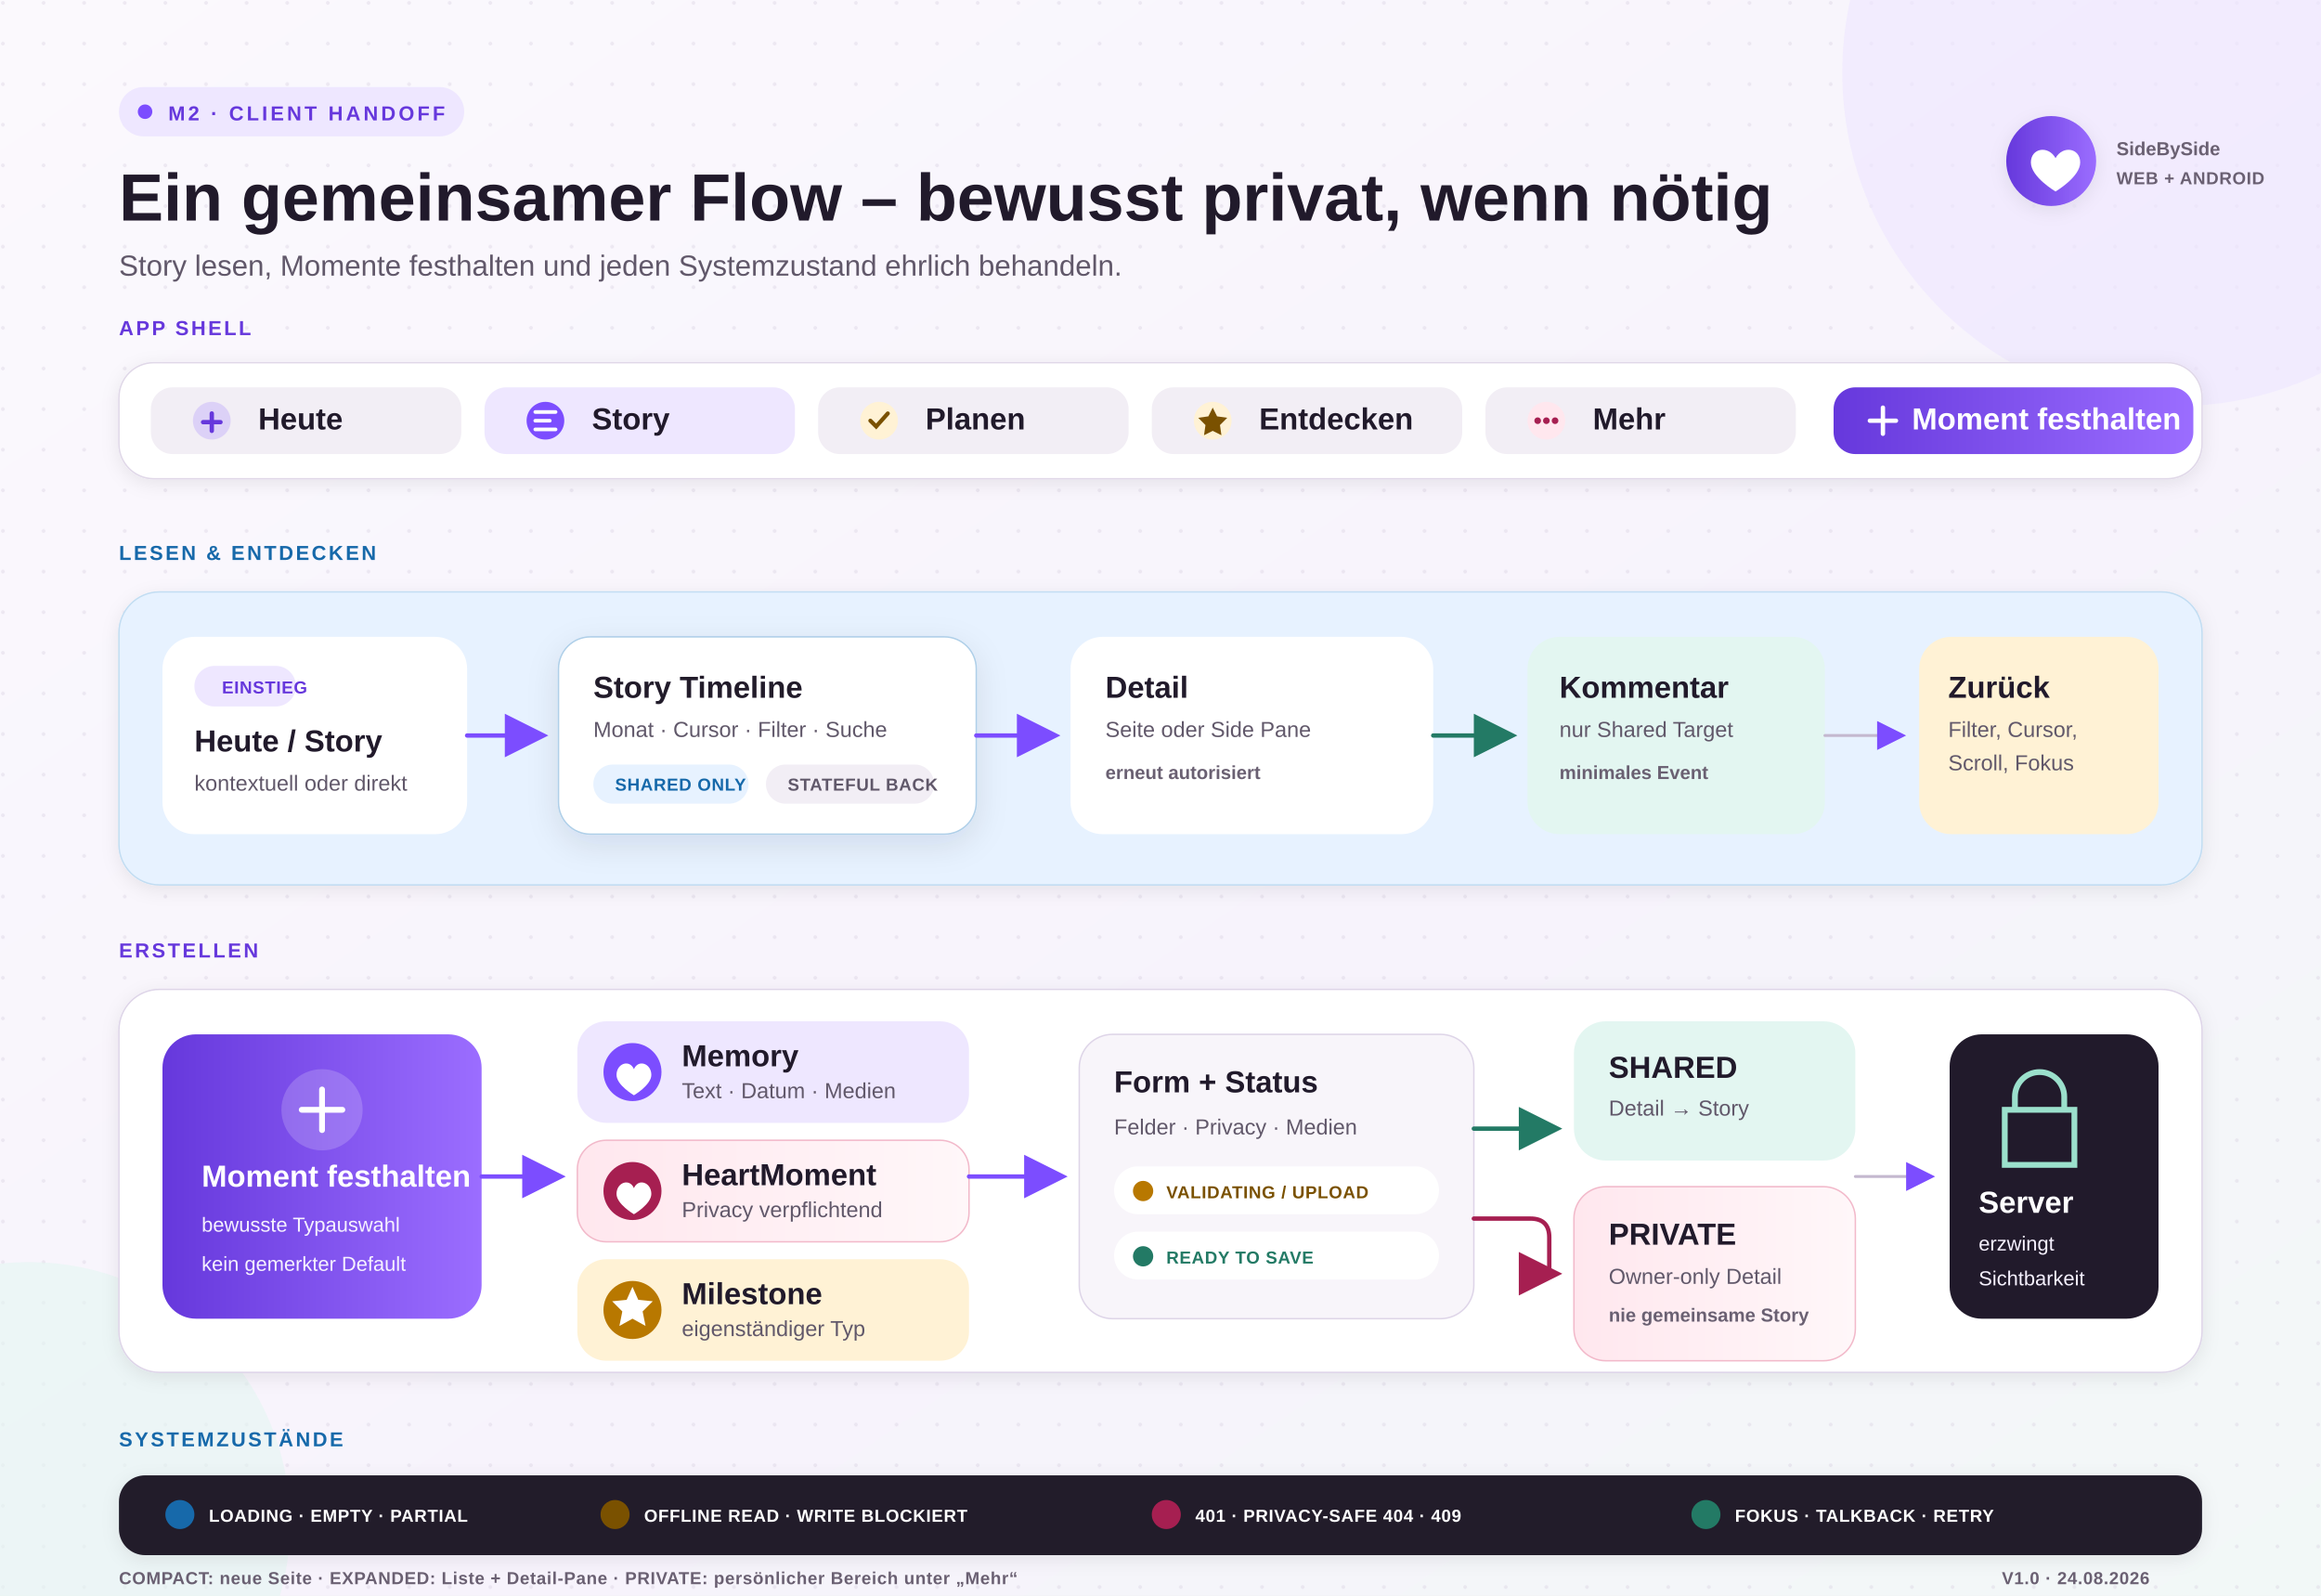
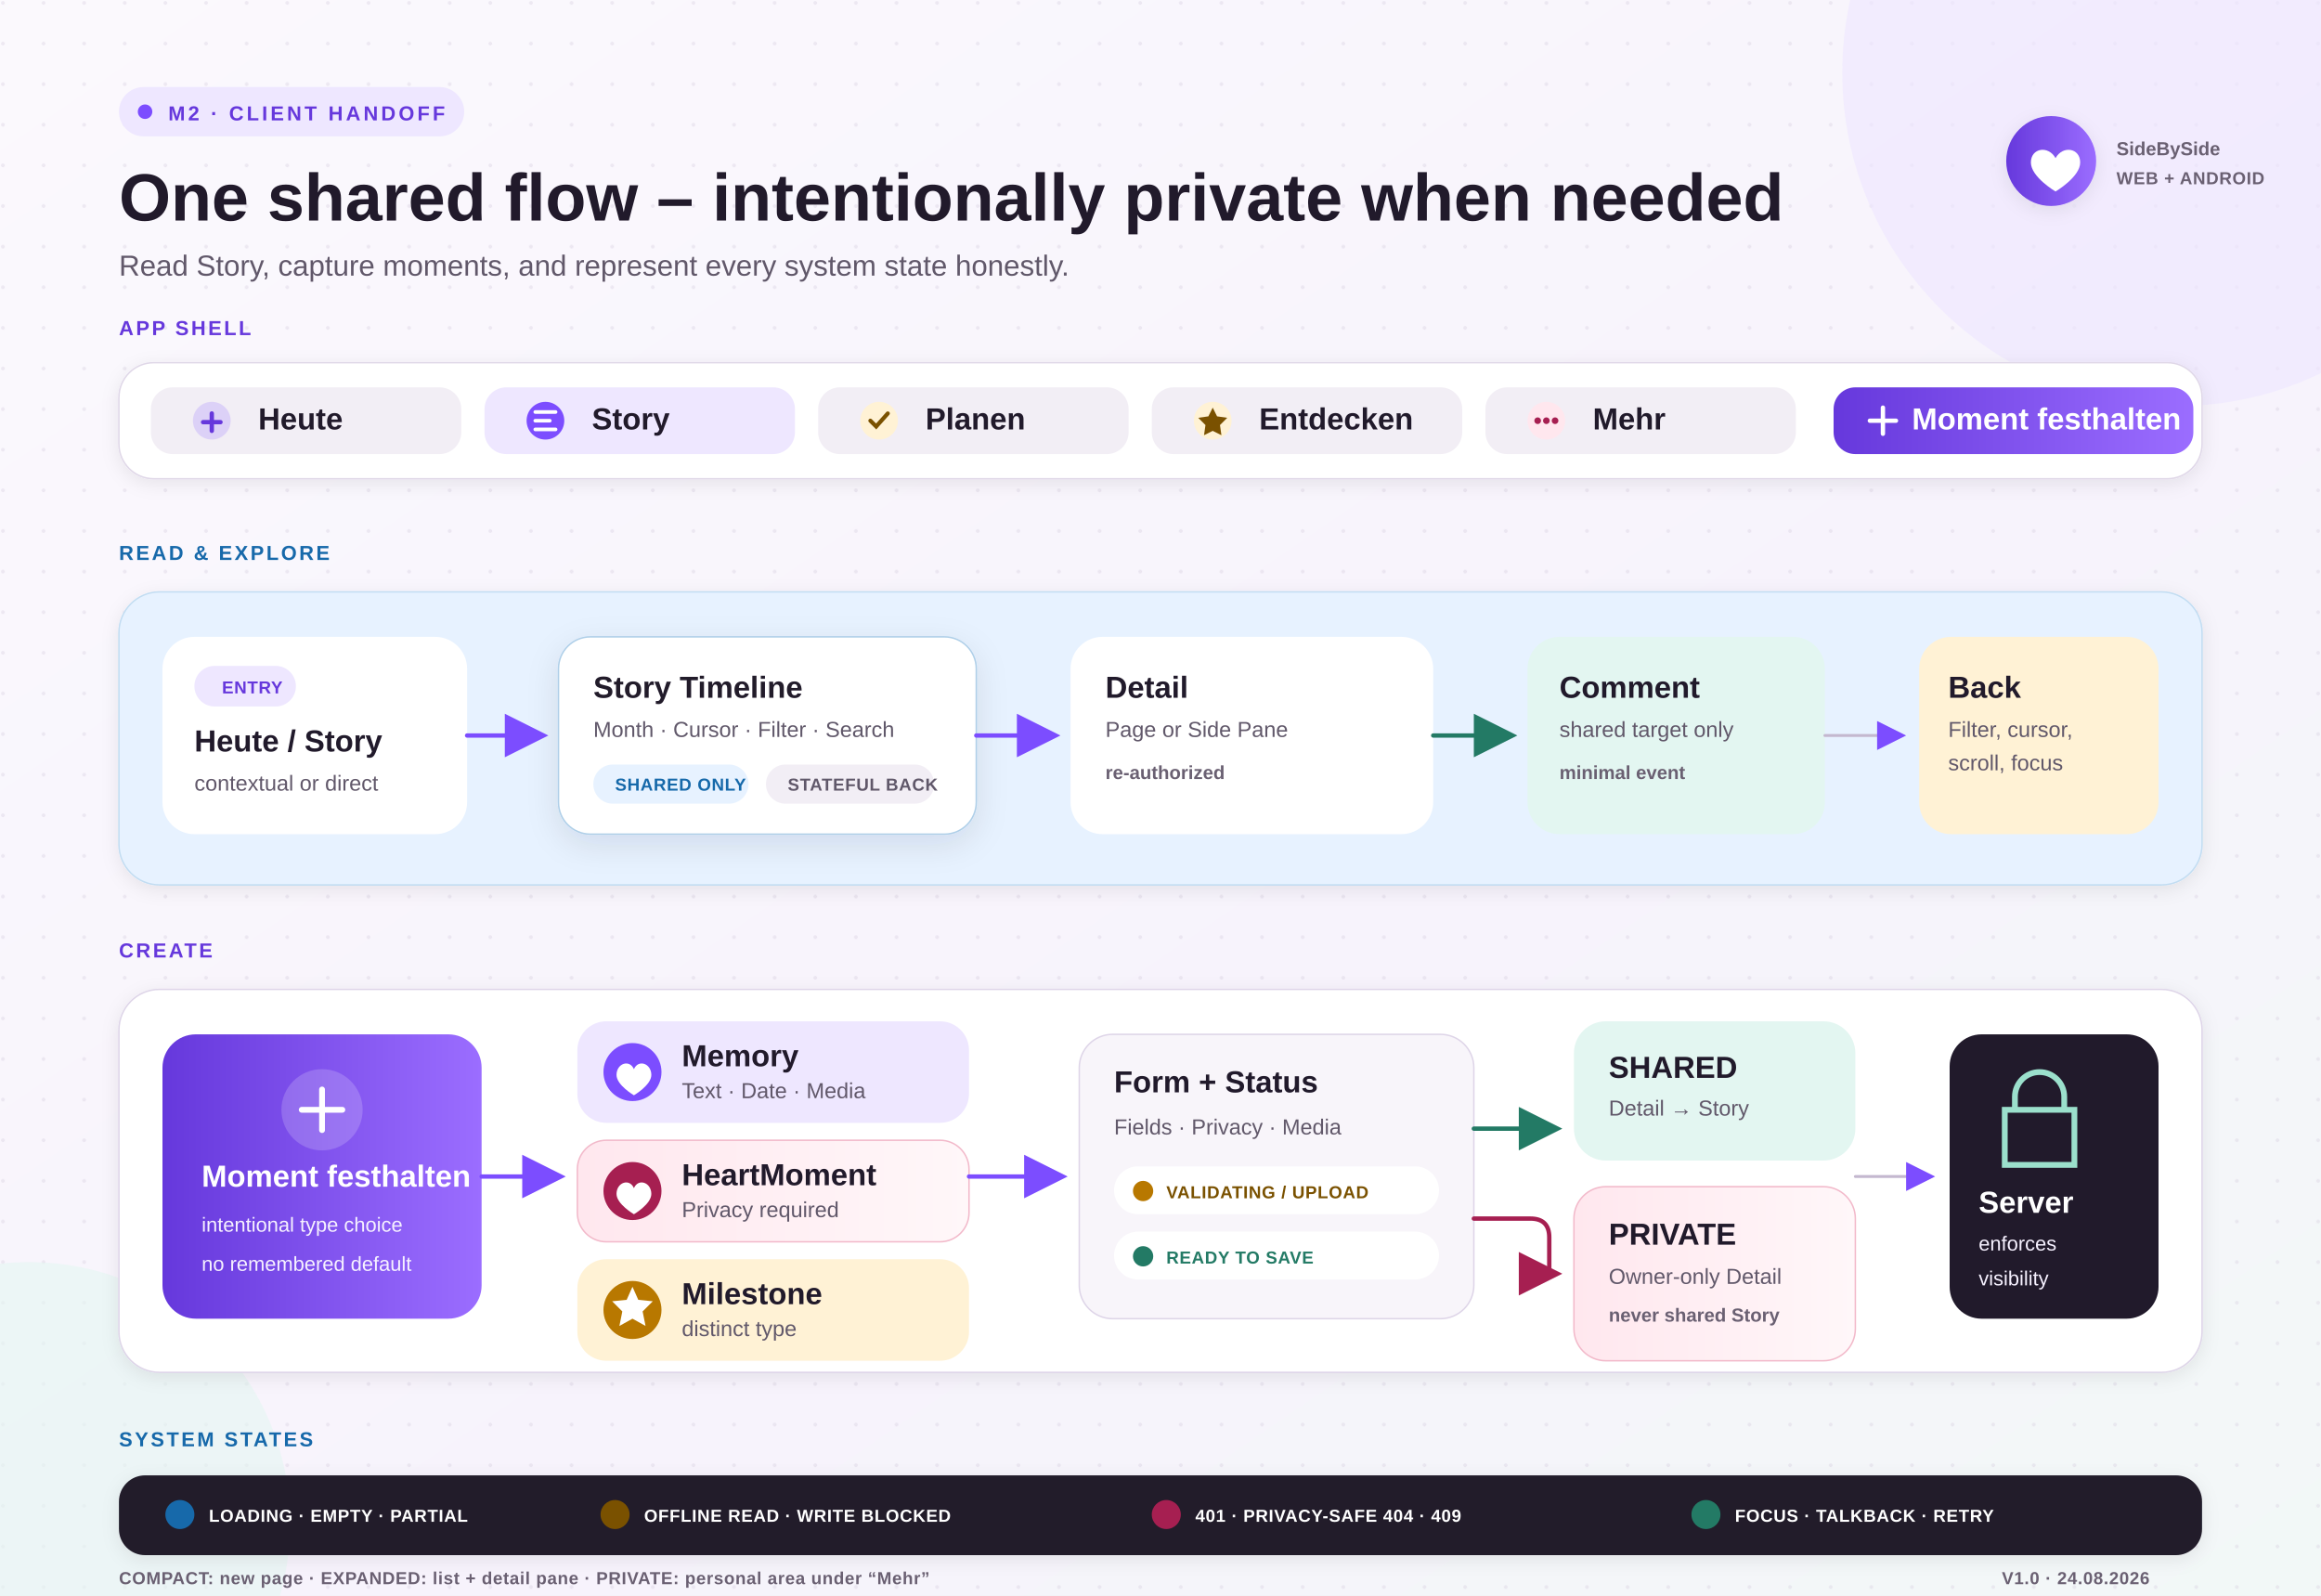
<svg xmlns="http://www.w3.org/2000/svg" width="1600" height="1100" viewBox="0 0 1600 1100" role="img" aria-labelledby="title desc">
  <defs>
    <linearGradient id="bg" x1="0" y1="0" x2="1" y2="1">
      <stop offset="0" stop-color="#FBF9FD" />
      <stop offset="0.6" stop-color="#F7F3FC" />
      <stop offset="1" stop-color="#F2F8F7" />
    </linearGradient>
    <linearGradient id="brand" x1="0" y1="0" x2="1" y2="0">
      <stop offset="0" stop-color="#6638DC" />
      <stop offset="1" stop-color="#9B6DFF" />
    </linearGradient>
    <linearGradient id="privateBg" x1="0" y1="0" x2="1" y2="0">
      <stop offset="0" stop-color="#FFE7EE" />
      <stop offset="1" stop-color="#FFF7F9" />
    </linearGradient>
    <pattern id="dots" width="28" height="28" patternUnits="userSpaceOnUse">
      <circle cx="2" cy="2" r="1.3" fill="#D7CFE0" opacity="0.38" />
    </pattern>
    <filter id="shadow" x="-20%" y="-20%" width="140%" height="160%">
      <feDropShadow dx="0" dy="7" stdDeviation="11" flood-color="#211A2B" flood-opacity="0.10" />
    </filter>
    <filter id="soft" x="-20%" y="-20%" width="140%" height="150%">
      <feDropShadow dx="0" dy="3" stdDeviation="6" flood-color="#211A2B" flood-opacity="0.08" />
    </filter>
    <marker id="arrowPurple" markerWidth="10" markerHeight="10" refX="8" refY="5" orient="auto">
      <path d="M0 0 L10 5 L0 10Z" fill="#7C4DFF" />
    </marker>
    <marker id="arrowGreen" markerWidth="10" markerHeight="10" refX="8" refY="5" orient="auto">
      <path d="M0 0 L10 5 L0 10Z" fill="#237A65" />
    </marker>
    <marker id="arrowPink" markerWidth="10" markerHeight="10" refX="8" refY="5" orient="auto">
      <path d="M0 0 L10 5 L0 10Z" fill="#A61F51" />
    </marker>
    <style>
      .h1{font:700 46px 'Segoe UI',Arial,sans-serif;fill:#211A2B}.sub{font:400 20px 'Segoe UI',Arial,sans-serif;fill:#61586A}
      .eyebrow{font:700 14px 'Segoe UI',Arial,sans-serif;letter-spacing:2px}.section{font:700 14px 'Segoe UI',Arial,sans-serif;letter-spacing:1.6px}
      .title{font:700 21px 'Segoe UI',Arial,sans-serif;fill:#211A2B}.body{font:400 15px 'Segoe UI',Arial,sans-serif;fill:#61586A}
      .small{font:600 13px 'Segoe UI',Arial,sans-serif;fill:#6A6072}.micro{font:700 12px 'Segoe UI',Arial,sans-serif;letter-spacing:.4px}
      .whiteTitle{font:700 21px 'Segoe UI',Arial,sans-serif;fill:#FFF}.whiteBody{font:500 14px 'Segoe UI',Arial,sans-serif;fill:#F6F1FF}
      .pLine{fill:none;stroke:#7C4DFF;stroke-width:3;stroke-linecap:round;stroke-linejoin:round}.gLine{fill:none;stroke:#237A65;stroke-width:3;stroke-linecap:round;stroke-linejoin:round}.rLine{fill:none;stroke:#A61F51;stroke-width:3;stroke-linecap:round;stroke-linejoin:round}.nLine{fill:none;stroke:#C4B8CF;stroke-width:2;stroke-linecap:round;stroke-linejoin:round}
    </style>
  </defs>
  <rect width="1600" height="1100" fill="url(#bg)" />
  <rect width="1600" height="1100" fill="url(#dots)" />
  <circle cx="1500" cy="50" r="230" fill="#EEE7FF" opacity="0.65" />
  <circle cx="20" cy="1050" r="180" fill="#E3F6F1" opacity="0.58" />
  <g transform="translate(82 60)">
    <rect width="238" height="34" rx="17" fill="#EEE7FF" />
    <circle cx="18" cy="17" r="5" fill="#7C4DFF" />
    <text x="34" y="23" class="eyebrow" fill="#6638DC">M2 · CLIENT HANDOFF</text>
-     <text x="0" y="92" class="h1">Ein gemeinsamer Flow – bewusst privat, wenn nötig</text>
-     <text x="0" y="130" class="sub">Story lesen, Momente festhalten und jeden Systemzustand ehrlich behandeln.</text>
+     <text x="0" y="92" class="h1">One shared flow – intentionally private when needed</text>
+     <text x="0" y="130" class="sub">Read Story, capture moments, and represent every system state honestly.</text>
  </g>
  <g transform="translate(1383 80)">
    <circle cx="31" cy="31" r="31" fill="url(#brand)" filter="url(#soft)" />
    <path d="M17 32 C17 22 29 20 34 29 C39 20 51 22 51 32 C51 42 34 52 34 52 C34 52 17 42 17 32Z" fill="#FFF" />
    <text x="76" y="27" class="small" fill="#211A2B">SideBySide</text>
    <text x="76" y="47" class="micro" fill="#6A6072">WEB + ANDROID</text>
  </g>
  <text x="82" y="231" class="section" fill="#6638DC">APP SHELL</text>
  <g filter="url(#soft)">
    <rect x="82" y="250" width="1436" height="80" rx="24" fill="#FFFFFF" stroke="#E0D8E8" />
  </g>
  <g transform="translate(104 267)">
    <g>
      <rect width="214" height="46" rx="15" fill="#F2EEF5" />
      <text x="74" y="29" class="title" font-size="18">Heute</text>
      <circle cx="42" cy="23" r="13" fill="#7C4DFF" opacity=".18" />
      <path d="M36 24 h12 M42 18 v12" stroke="#6638DC" stroke-width="3" stroke-linecap="round" />
    </g>
    <g transform="translate(230 0)">
      <rect width="214" height="46" rx="15" fill="#EEE7FF" />
      <text x="74" y="29" class="title" font-size="18">Story</text>
      <circle cx="42" cy="23" r="13" fill="#7C4DFF" />
      <path d="M35 17 h14 M35 23 h10 M35 29 h14" stroke="#FFF" stroke-width="2.5" stroke-linecap="round" />
    </g>
    <g transform="translate(460 0)">
      <rect width="214" height="46" rx="15" fill="#F2EEF5" />
      <text x="74" y="29" class="title" font-size="18">Planen</text>
      <circle cx="42" cy="23" r="13" fill="#FFF2D5" />
      <path d="M36 23 l4 4 l8 -9" fill="none" stroke="#7A5100" stroke-width="2.8" stroke-linecap="round" />
    </g>
    <g transform="translate(690 0)">
      <rect width="214" height="46" rx="15" fill="#F2EEF5" />
      <text x="74" y="29" class="title" font-size="18">Entdecken</text>
      <circle cx="42" cy="23" r="13" fill="#FFF2D5" />
      <path d="M42 14 l3 6 l7 1 l-5 5 l1 7 l-6 -3 l-6 3 l1 -7 l-5 -5 l7 -1z" fill="#7A5100" />
    </g>
    <g transform="translate(920 0)">
      <rect width="214" height="46" rx="15" fill="#F2EEF5" />
      <text x="74" y="29" class="title" font-size="18">Mehr</text>
      <circle cx="42" cy="23" r="13" fill="#FFE7EE" />
      <circle cx="36" cy="23" r="2.3" fill="#A61F51" />
      <circle cx="42" cy="23" r="2.3" fill="#A61F51" />
      <circle cx="48" cy="23" r="2.3" fill="#A61F51" />
    </g>
    <rect x="1160" y="0" width="248" height="46" rx="15" fill="url(#brand)" />
    <path d="M1185 23 h18 M1194 14 v18" stroke="#FFF" stroke-width="3" stroke-linecap="round" />
    <text x="1214" y="29" class="whiteTitle" font-size="16">Moment festhalten</text>
  </g>
-   <text x="82" y="386" class="section" fill="#1769AA">LESEN &amp; ENTDECKEN</text>
+   <text x="82" y="386" class="section" fill="#1769AA">READ &amp; EXPLORE</text>
  <g filter="url(#soft)">
    <rect x="82" y="408" width="1436" height="202" rx="28" fill="#E7F2FF" stroke="#C2DDF2" />
  </g>
  <g transform="translate(112 439)">
    <rect width="210" height="136" rx="22" fill="#FFFFFF" />
    <rect x="22" y="20" width="70" height="28" rx="14" fill="#EEE7FF" />
-     <text x="41" y="39" class="micro" fill="#6638DC">EINSTIEG</text>
+     <text x="41" y="39" class="micro" fill="#6638DC">ENTRY</text>
    <text x="22" y="79" class="title">Heute / Story</text>
-     <text x="22" y="106" class="body">kontextuell oder direkt</text>
+     <text x="22" y="106" class="body">contextual or direct</text>
  </g>
  <g transform="translate(385 439)" filter="url(#shadow)">
    <rect width="288" height="136" rx="22" fill="#FFFFFF" stroke="#AFCFE8" />
    <text x="24" y="42" class="title">Story Timeline</text>
-     <text x="24" y="69" class="body">Monat · Cursor · Filter · Suche</text>
+     <text x="24" y="69" class="body">Month · Cursor · Filter · Search</text>
    <rect x="24" y="88" width="107" height="27" rx="13.5" fill="#E7F2FF" />
    <text x="39" y="106" class="micro" fill="#1769AA">SHARED ONLY</text>
    <rect x="143" y="88" width="116" height="27" rx="13.5" fill="#F2EEF5" />
    <text x="158" y="106" class="micro" fill="#61586A">STATEFUL BACK</text>
  </g>
  <g transform="translate(738 439)">
    <rect width="250" height="136" rx="22" fill="#FFFFFF" />
    <text x="24" y="42" class="title">Detail</text>
-     <text x="24" y="69" class="body">Seite oder Side Pane</text>
-     <text x="24" y="98" class="small">erneut autorisiert</text>
+     <text x="24" y="69" class="body">Page or Side Pane</text>
+     <text x="24" y="98" class="small">re-authorized</text>
  </g>
  <g transform="translate(1053 439)">
    <rect width="205" height="136" rx="22" fill="#E3F6F1" />
-     <text x="22" y="42" class="title">Kommentar</text>
-     <text x="22" y="69" class="body">nur Shared Target</text>
-     <text x="22" y="98" class="small" fill="#237A65">minimales Event</text>
+     <text x="22" y="42" class="title">Comment</text>
+     <text x="22" y="69" class="body">shared target only</text>
+     <text x="22" y="98" class="small" fill="#237A65">minimal event</text>
  </g>
  <g transform="translate(1323 439)">
    <rect width="165" height="136" rx="22" fill="#FFF2D5" />
-     <text x="20" y="42" class="title">Zurück</text>
-     <text x="20" y="69" class="body">Filter, Cursor,</text>
-     <text x="20" y="92" class="body">Scroll, Fokus</text>
+     <text x="20" y="42" class="title">Back</text>
+     <text x="20" y="69" class="body">Filter, cursor,</text>
+     <text x="20" y="92" class="body">scroll, focus</text>
  </g>
  <path d="M322 507 H372" class="pLine" marker-end="url(#arrowPurple)" />
  <path d="M673 507 H725" class="pLine" marker-end="url(#arrowPurple)" />
  <path d="M988 507 H1040" class="gLine" marker-end="url(#arrowGreen)" />
  <path d="M1258 507 H1310" class="nLine" marker-end="url(#arrowPurple)" />
-   <text x="82" y="660" class="section" fill="#6638DC">ERSTELLEN</text>
+   <text x="82" y="660" class="section" fill="#6638DC">CREATE</text>
  <g filter="url(#soft)">
    <rect x="82" y="682" width="1436" height="264" rx="28" fill="#FFFFFF" stroke="#DED5E8" />
  </g>
  <g transform="translate(112 713)">
    <rect width="220" height="196" rx="23" fill="url(#brand)" />
    <circle cx="110" cy="52" r="28" fill="#FFFFFF" opacity=".18" />
    <path d="M96 52 h28 M110 38 v28" stroke="#FFF" stroke-width="4" stroke-linecap="round" />
    <text x="27" y="105" class="whiteTitle">Moment festhalten</text>
-     <text x="27" y="136" class="whiteBody">bewusste Typauswahl</text>
-     <text x="27" y="163" class="whiteBody">kein gemerkter Default</text>
+     <text x="27" y="136" class="whiteBody">intentional type choice</text>
+     <text x="27" y="163" class="whiteBody">no remembered default</text>
  </g>
  <g transform="translate(398 704)">
    <rect width="270" height="70" rx="20" fill="#EEE7FF" />
    <circle cx="38" cy="35" r="20" fill="#7C4DFF" />
    <path d="M27 37 C27 29 36 26 39 33 C42 26 51 29 51 37 C51 44 39 51 39 51 C39 51 27 44 27 37Z" fill="#FFF" />
    <text x="72" y="31" class="title">Memory</text>
-     <text x="72" y="53" class="body">Text · Datum · Medien</text>
+     <text x="72" y="53" class="body">Text · Date · Media</text>
    <rect y="82" width="270" height="70" rx="20" fill="url(#privateBg)" stroke="#F2B9CA" />
    <circle cx="38" cy="117" r="20" fill="#A61F51" />
    <path d="M27 119 C27 111 36 108 39 115 C42 108 51 111 51 119 C51 126 39 133 39 133 C39 133 27 126 27 119Z" fill="#FFF" />
    <text x="72" y="113" class="title">HeartMoment</text>
-     <text x="72" y="135" class="body">Privacy verpflichtend</text>
+     <text x="72" y="135" class="body">Privacy required</text>
    <rect y="164" width="270" height="70" rx="20" fill="#FFF2D5" />
    <circle cx="38" cy="199" r="20" fill="#B87800" />
    <path d="M38 183 l4 9 l10 1 l-7 7 l2 10 l-9 -5 l-9 5 l2 -10 l-7 -7 l10 -1z" fill="#FFF" />
    <text x="72" y="195" class="title">Milestone</text>
-     <text x="72" y="217" class="body">eigenständiger Typ</text>
+     <text x="72" y="217" class="body">distinct type</text>
  </g>
  <g transform="translate(744 713)">
    <rect width="272" height="196" rx="23" fill="#F8F5FA" stroke="#DED5E8" />
    <text x="24" y="40" class="title">Form + Status</text>
-     <text x="24" y="69" class="body">Felder · Privacy · Medien</text>
+     <text x="24" y="69" class="body">Fields · Privacy · Media</text>
    <rect x="24" y="91" width="224" height="33" rx="16.5" fill="#FFFFFF" />
    <circle cx="44" cy="108" r="7" fill="#B87800" />
    <text x="60" y="113" class="micro" fill="#7A5100">VALIDATING / UPLOAD</text>
    <rect x="24" y="136" width="224" height="33" rx="16.5" fill="#FFFFFF" />
    <circle cx="44" cy="153" r="7" fill="#237A65" />
    <text x="60" y="158" class="micro" fill="#237A65">READY TO SAVE</text>
  </g>
  <g transform="translate(1085 704)">
    <rect width="194" height="96" rx="22" fill="#E3F6F1" />
    <text x="24" y="39" class="title">SHARED</text>
    <text x="24" y="65" class="body">Detail → Story</text>
    <rect y="114" width="194" height="120" rx="22" fill="url(#privateBg)" stroke="#F2B9CA" />
    <text x="24" y="154" class="title">PRIVATE</text>
    <text x="24" y="181" class="body">Owner-only Detail</text>
-     <text x="24" y="207" class="small" fill="#A61F51">nie gemeinsame Story</text>
+     <text x="24" y="207" class="small" fill="#A61F51">never shared Story</text>
  </g>
  <g transform="translate(1344 713)">
    <rect width="144" height="196" rx="22" fill="#211A2B" />
    <path d="M45 52 v-9 a17 17 0 0 1 34 0 v9 M38 52 h48 v38 H38z" fill="none" stroke="#9BE0CC" stroke-width="4" />
    <text x="20" y="123" class="whiteTitle" font-size="17">Server</text>
-     <text x="20" y="149" class="whiteBody">erzwingt</text>
-     <text x="20" y="173" class="whiteBody">Sichtbarkeit</text>
+     <text x="20" y="149" class="whiteBody">enforces</text>
+     <text x="20" y="173" class="whiteBody">visibility</text>
  </g>
  <path d="M332 811 H384" class="pLine" marker-end="url(#arrowPurple)" />
  <path d="M668 811 H730" class="pLine" marker-end="url(#arrowPurple)" />
  <path d="M1016 778 H1071" class="gLine" marker-end="url(#arrowGreen)" />
  <path d="M1016 840 H1055 Q1068 840 1068 853 V878 H1071" class="rLine" marker-end="url(#arrowPink)" />
  <path d="M1279 811 H1330" class="nLine" marker-end="url(#arrowPurple)" />
-   <text x="82" y="997" class="section" fill="#1769AA">SYSTEMZUSTÄNDE</text>
+   <text x="82" y="997" class="section" fill="#1769AA">SYSTEM STATES</text>
  <g transform="translate(82 1017)">
    <rect width="1436" height="55" rx="18" fill="#211A2B" filter="url(#soft)" />
    <g transform="translate(28 13)">
      <circle cx="14" cy="14" r="10" fill="#1769AA" />
      <text x="34" y="19" class="micro" fill="#FFF">LOADING · EMPTY · PARTIAL</text>
    </g>
    <g transform="translate(328 13)">
      <circle cx="14" cy="14" r="10" fill="#7A5100" />
-       <text x="34" y="19" class="micro" fill="#FFF">OFFLINE READ · WRITE BLOCKIERT</text>
+       <text x="34" y="19" class="micro" fill="#FFF">OFFLINE READ · WRITE BLOCKED</text>
    </g>
    <g transform="translate(708 13)">
      <circle cx="14" cy="14" r="10" fill="#A61F51" />
      <text x="34" y="19" class="micro" fill="#FFF">401 · PRIVACY-SAFE 404 · 409</text>
    </g>
    <g transform="translate(1080 13)">
      <circle cx="14" cy="14" r="10" fill="#237A65" />
-       <text x="34" y="19" class="micro" fill="#FFF">FOKUS · TALKBACK · RETRY</text>
-     </g>
-   </g>
-   <text x="82" y="1092" class="micro" fill="#6A6072">COMPACT: neue Seite · EXPANDED: Liste + Detail-Pane · PRIVATE: persönlicher Bereich unter „Mehr“</text>
+       <text x="34" y="19" class="micro" fill="#FFF">FOCUS · TALKBACK · RETRY</text>
+     </g>
+   </g>
+   <text x="82" y="1092" class="micro" fill="#6A6072">COMPACT: new page · EXPANDED: list + detail pane · PRIVATE: personal area under “Mehr”</text>
  <text x="1380" y="1092" class="micro" fill="#6A6072">V1.0 · 24.08.2026</text>
</svg>
